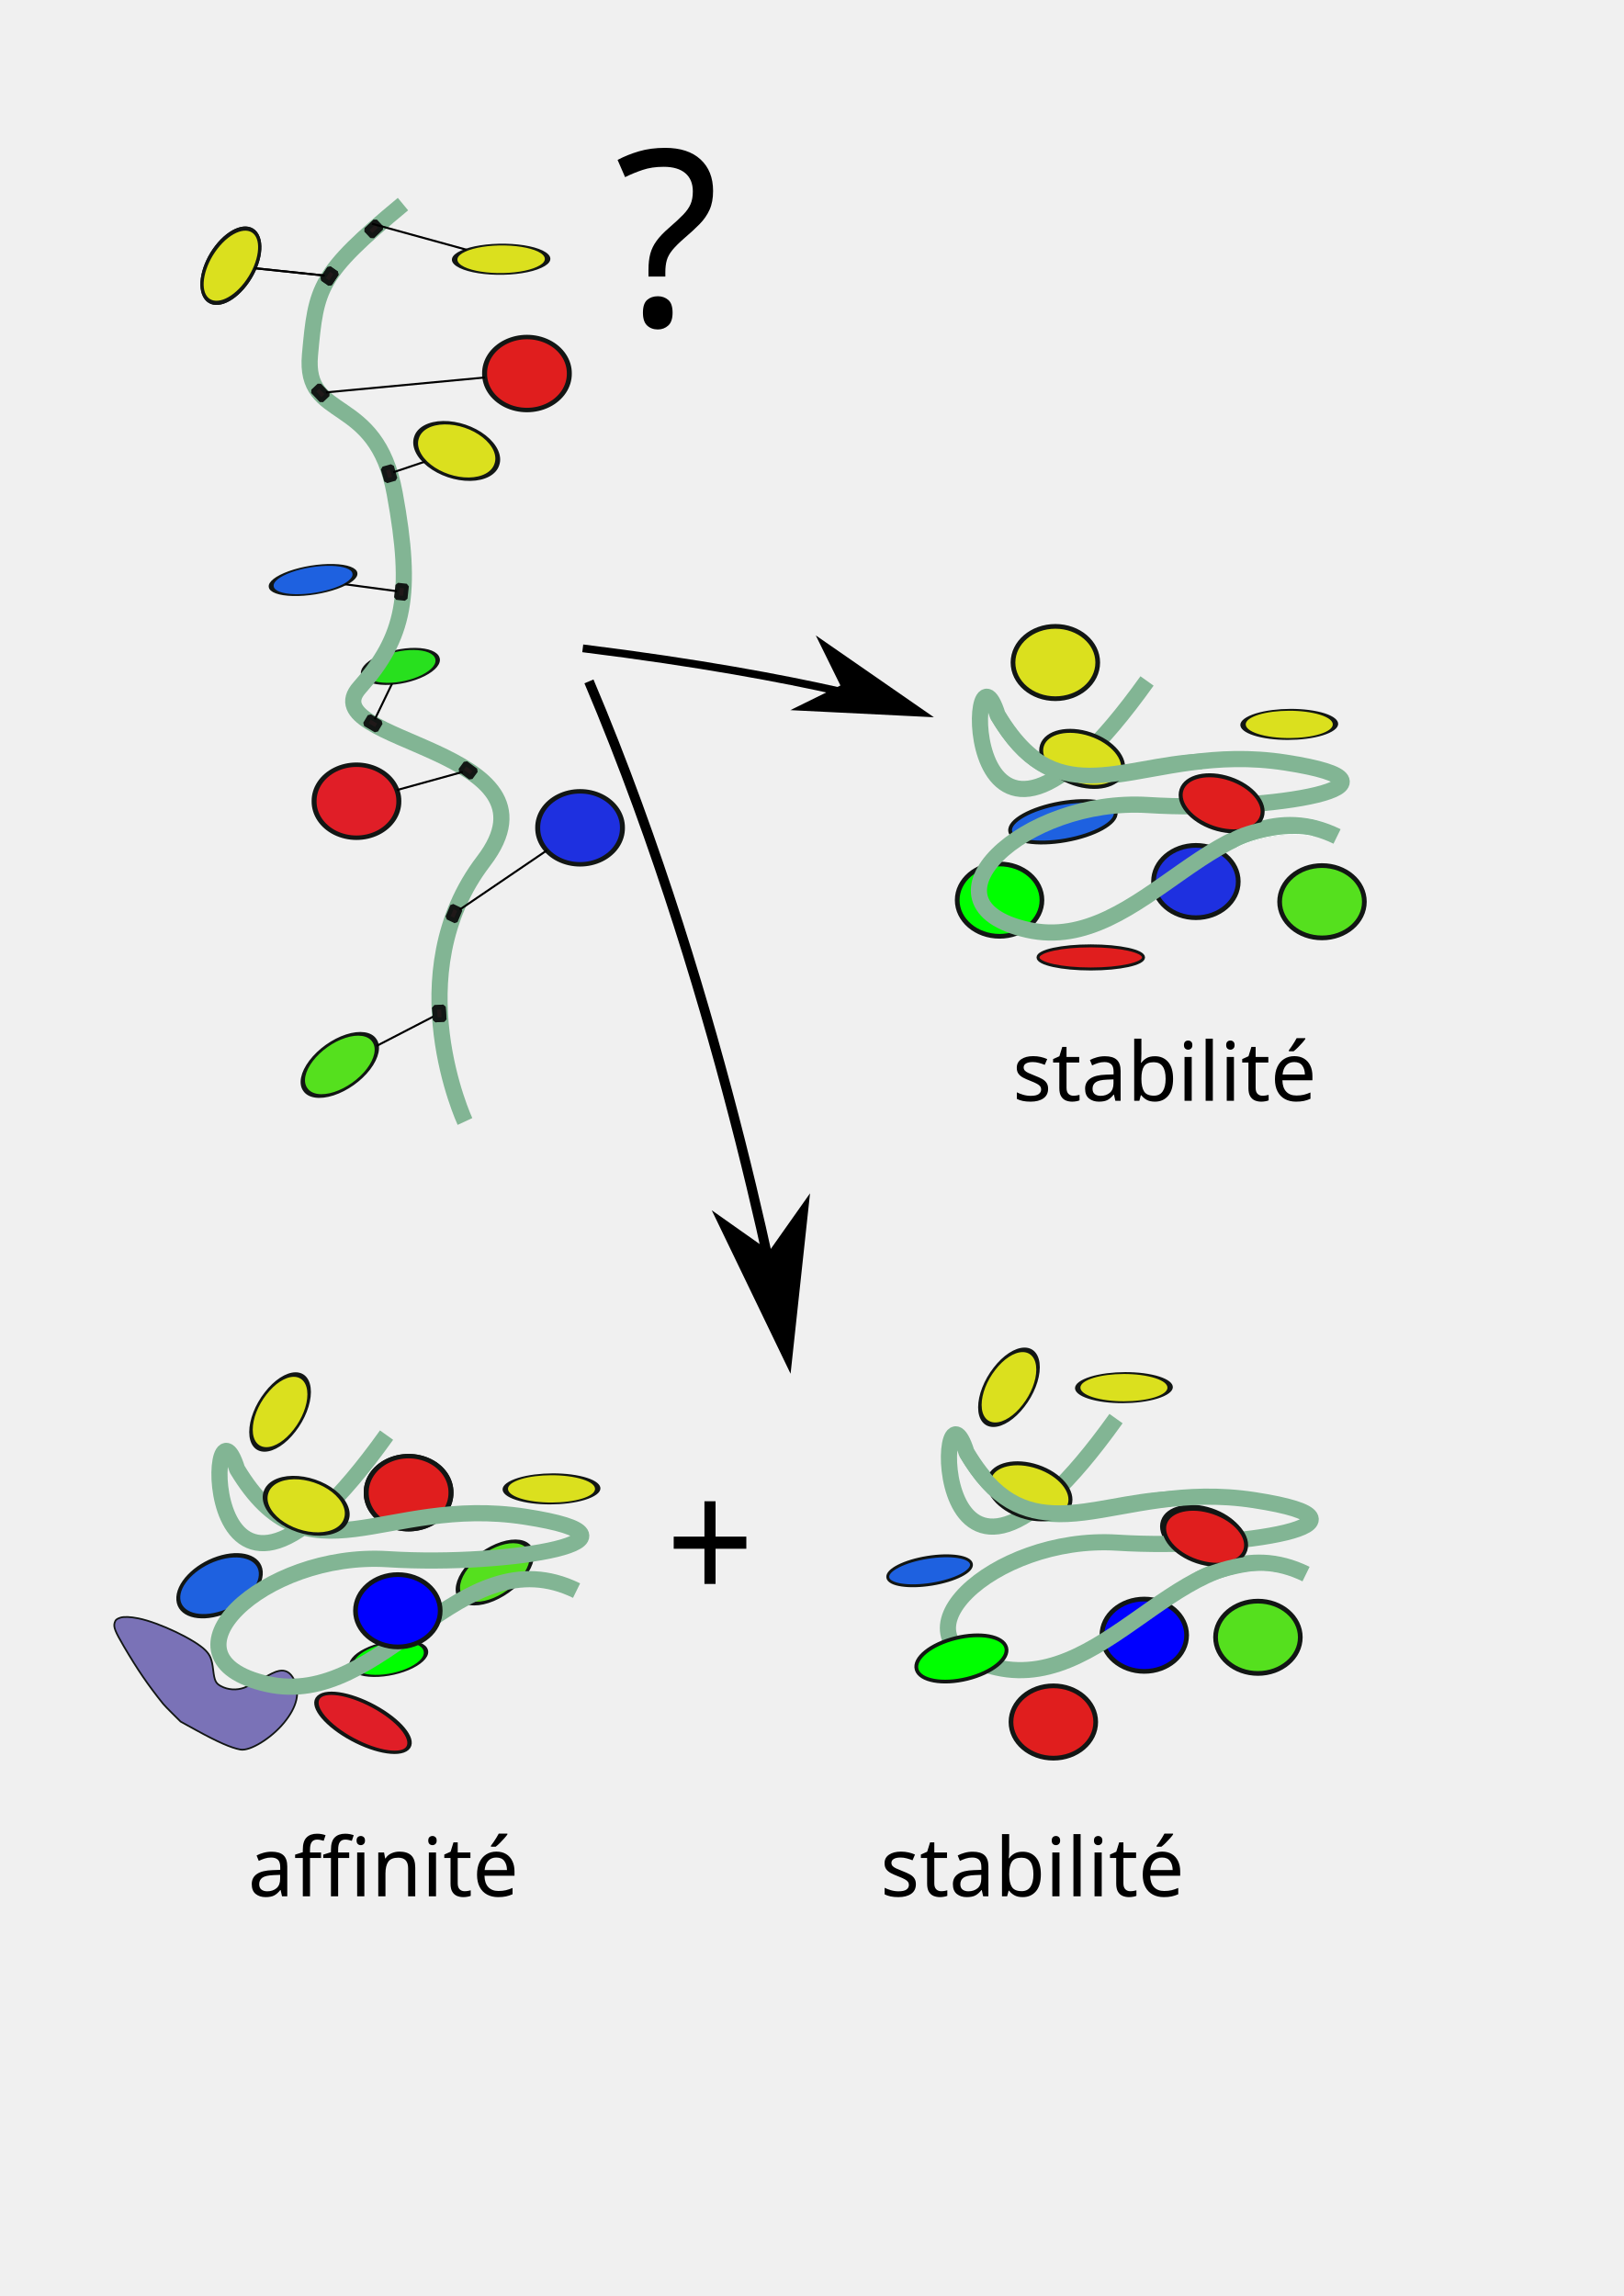
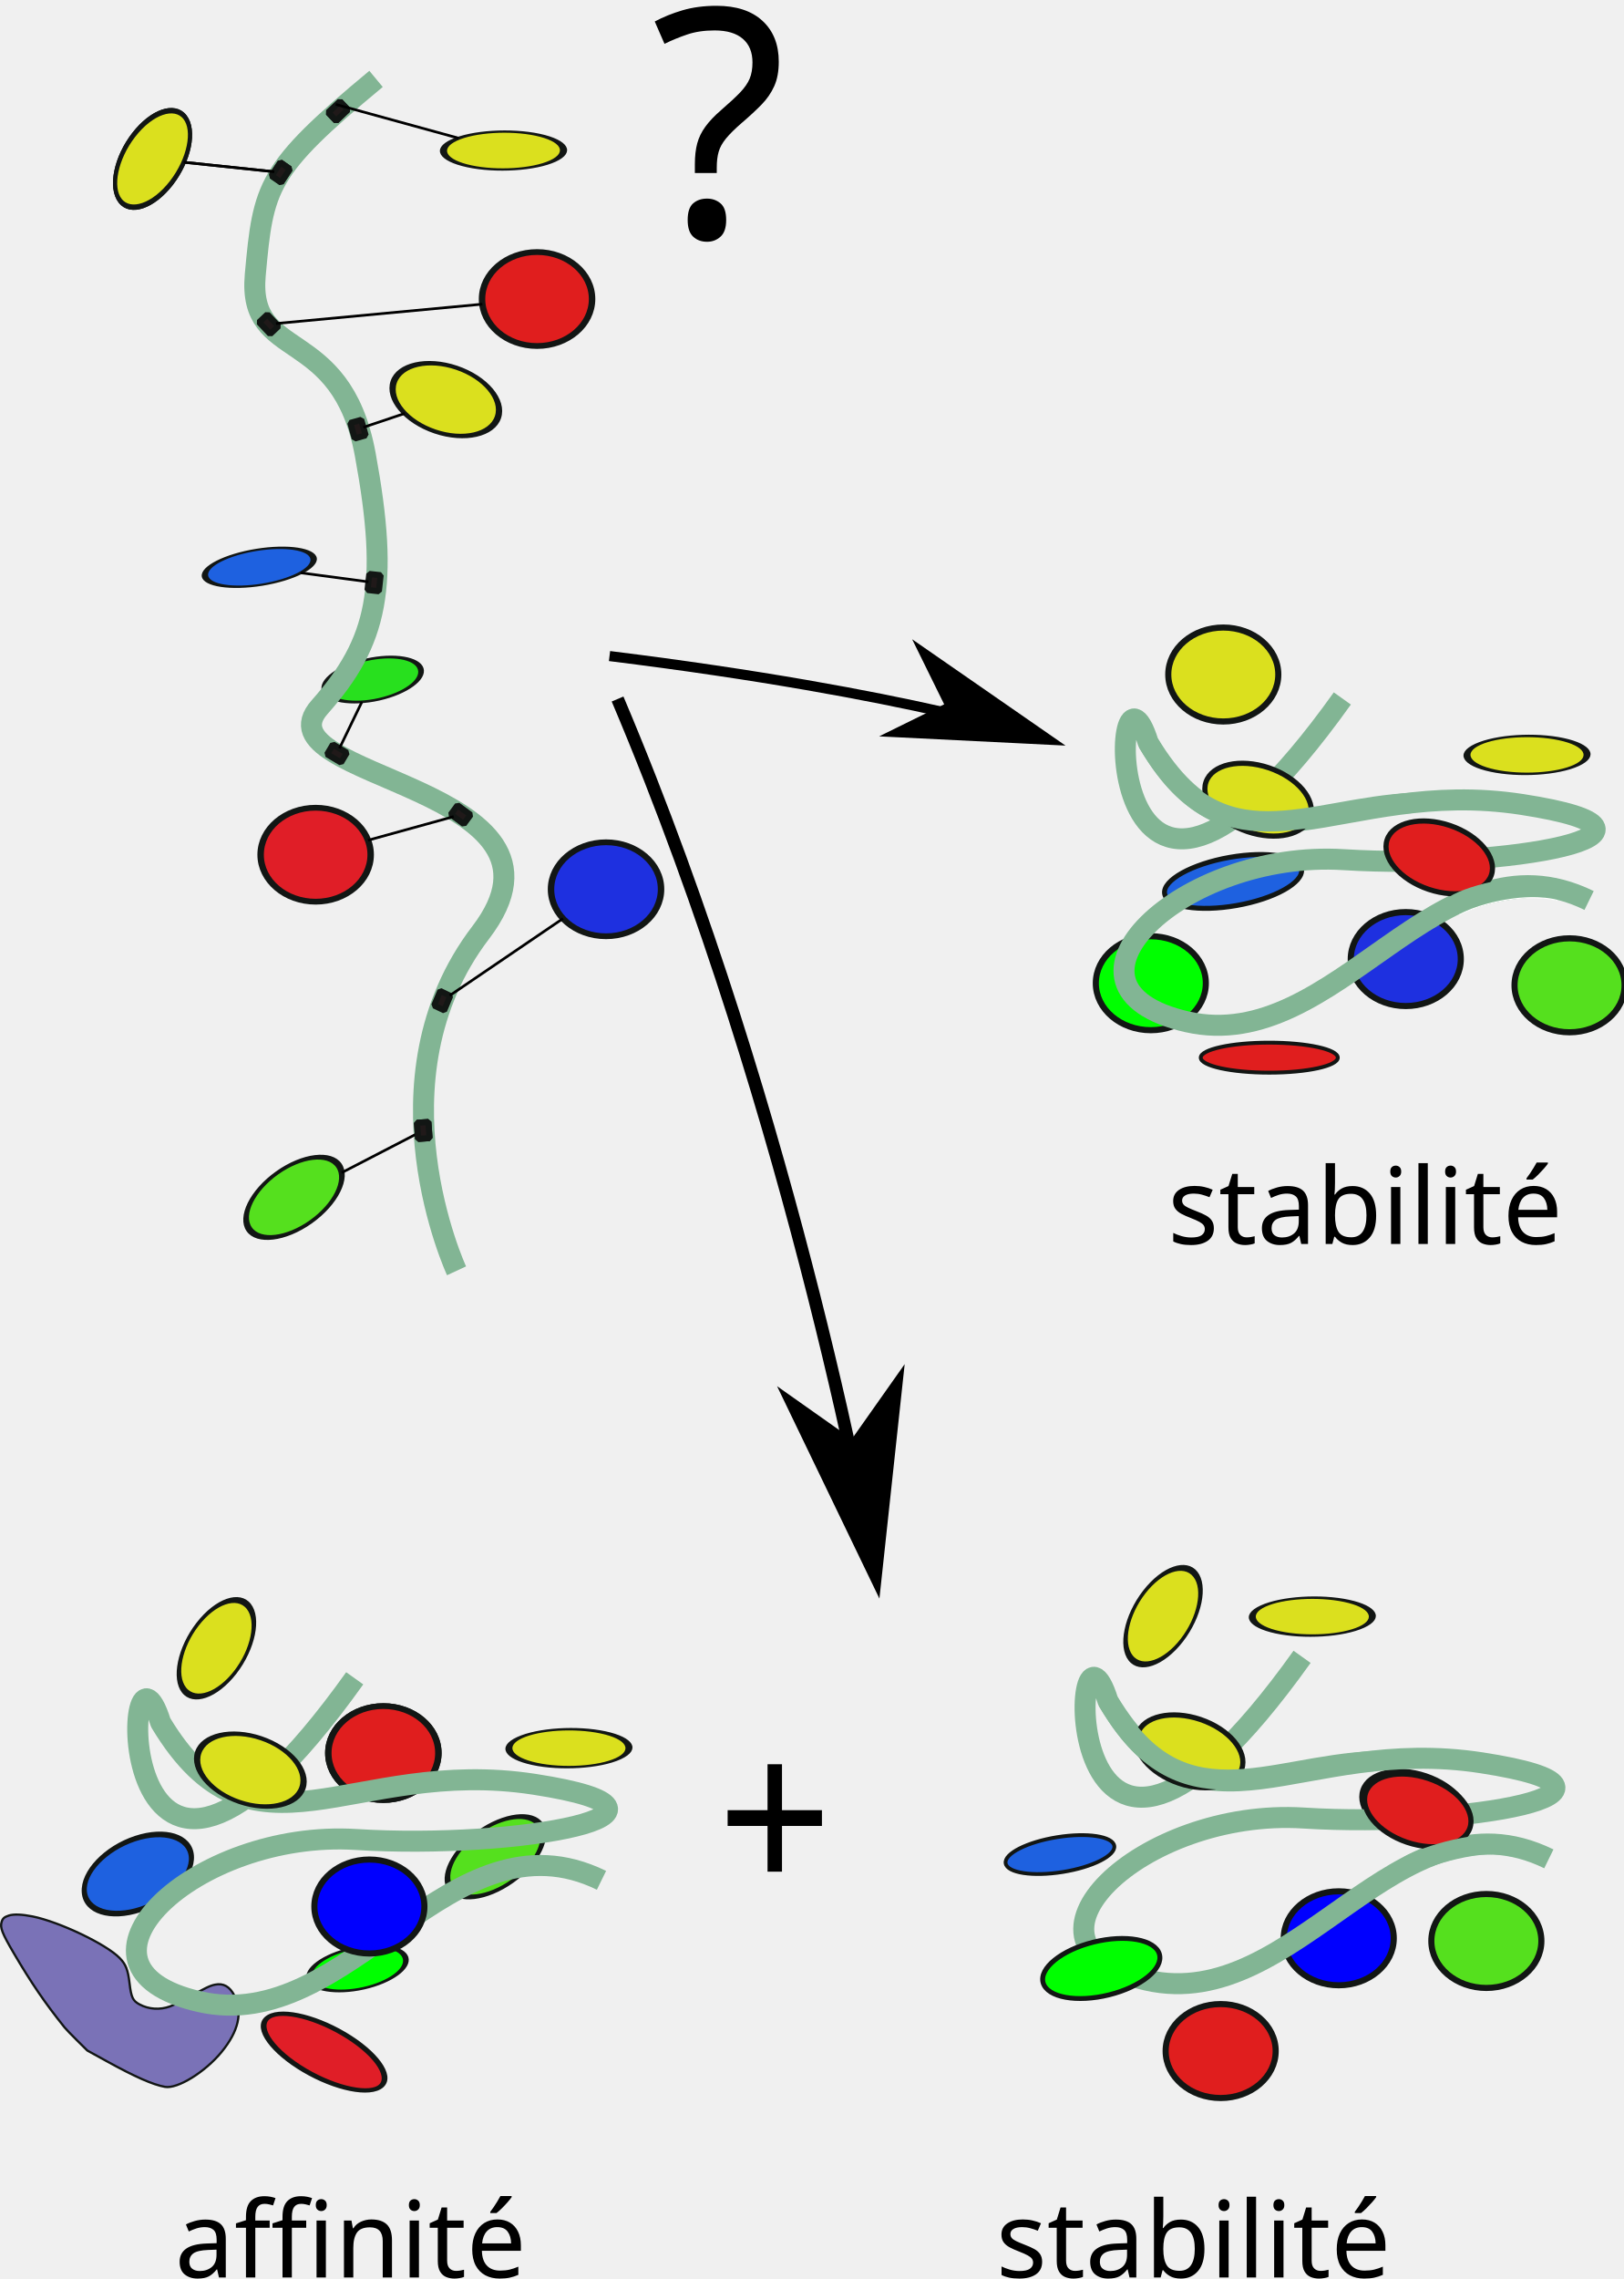
- <svg xmlns="http://www.w3.org/2000/svg" version="1.1" id="svg2" height="297mm" width="210mm" viewBox="400">
+ <svg xmlns="http://www.w3.org/2000/svg" version="1.1" id="svg2" height="226.898mm" width="161.694mm" viewBox="400">
  <defs id="defs4">
    <marker orient="auto" refY="0" refX="0" id="Arrow1Lend" style="overflow:visible">
-       <path id="path4084" d="M 0,0 5,-5 -12.5,0 5,5 0,0 z" style="fill-rule:evenodd;stroke:#000000;stroke-width:1pt" transform="matrix(-0.8,0,0,-0.8,-10,0)" />
+       <path id="path4084" d="M 0,0 5,-5 -12.5,0 5,5 Z" style="fill-rule:evenodd;stroke:#000000;stroke-width:1pt" transform="matrix(-0.8,0,0,-0.8,-10,0)" />
    </marker>
    <marker orient="auto" refY="0" refX="0" id="Arrow2Lend" style="overflow:visible">
      <path id="path4102" style="fill-rule:evenodd;stroke-width:0.625;stroke-linejoin:round" d="M 8.719,4.034 -2.207,0.016 8.719,-4.002 c -1.745,2.372 -1.735,5.617 -6e-7,8.035 z" transform="matrix(-1.1,0,0,-1.1,-1.1,0)" />
    </marker>
  </defs>
-   <g id="layer1">
-     <path style="fill:#55e01e;fill-opacity:1;stroke:#121614;stroke-width:1.305;stroke-linejoin:bevel;stroke-miterlimit:4;stroke-opacity:1;stroke-dasharray:none" id="path4010" d="m 264.66,126.557 a 11.112,10.607 0 1 1 -22.223,0 11.112,10.607 0 1 1 22.223,0 z" transform="matrix(1.518565,-1.080134,0.5996485,0.8672736,-219.0207,932.8923)" />
-     <path transform="matrix(0.6375281,0.8149564,-1.149591,1.483381,477.0493,283.8796)" d="m 264.66,126.557 a 11.112,10.607 0 1 1 -22.223,0 11.112,10.607 0 1 1 22.223,0 z" id="path3955" style="fill:#dbe01e;fill-opacity:1;stroke:#121614;stroke-width:1.305;stroke-linejoin:bevel;stroke-miterlimit:4;stroke-opacity:1;stroke-dasharray:none" />
-     <path transform="matrix(1.625905,-0.3652577,0.2248864,0.701275,-244.9894,329.6689)" d="m 264.66,126.557 a 11.112,10.607 0 1 1 -22.223,0 11.112,10.607 0 1 1 22.223,0 z" id="path3836" style="fill:#28e01e;fill-opacity:1;stroke:#121614;stroke-width:1.305;stroke-linejoin:bevel;stroke-miterlimit:4;stroke-opacity:1;stroke-dasharray:none" />
+   <g id="layer1" transform="translate(-55.44011,-70.10088)">
+     <ellipse style="fill:#55e01e;fill-opacity:1;stroke:#121614;stroke-width:1.305;stroke-linejoin:bevel;stroke-miterlimit:4;stroke-dasharray:none;stroke-opacity:1" id="path4010" transform="matrix(1.518565,-1.080134,0.5996485,0.8672736,-219.0207,932.8923)" cx="253.548" cy="126.557" rx="11.112" ry="10.607" />
+     <ellipse transform="matrix(0.6375281,0.8149564,-1.149591,1.483381,477.0493,283.8796)" id="path3955" style="fill:#dbe01e;fill-opacity:1;stroke:#121614;stroke-width:1.305;stroke-linejoin:bevel;stroke-miterlimit:4;stroke-dasharray:none;stroke-opacity:1" cx="253.548" cy="126.557" rx="11.112" ry="10.607" />
+     <ellipse transform="matrix(1.625905,-0.3652577,0.2248864,0.701275,-244.9894,329.6689)" id="path3836" style="fill:#28e01e;fill-opacity:1;stroke:#121614;stroke-width:1.305;stroke-linejoin:bevel;stroke-miterlimit:4;stroke-dasharray:none;stroke-opacity:1" cx="253.548" cy="126.557" rx="11.112" ry="10.607" />
    <path style="fill:none;stroke:#82b594;stroke-width:7.9;stroke-linecap:butt;stroke-linejoin:bevel;stroke-miterlimit:4;stroke-dasharray:none;stroke-opacity:1" d="m 196.98,99.788 c -41.416,34.345 -42.426,40.406 -45.457,73.741 -3.03,33.335 32.325,18.183 41.416,67.68 9.091,49.497 4.77,70.269 -17.173,94.954 -24.244,27.274 103.036,29.294 60.609,84.853 -42.426,55.558 -9.091,127.279 -9.091,127.279 v 0" id="path2985" />
-     <path style="fill:#dbe01e;fill-opacity:1;stroke:#121614;stroke-width:1.305;stroke-linejoin:bevel;stroke-miterlimit:4;stroke-opacity:1;stroke-dasharray:none" id="path3773" d="m 264.66,126.557 a 11.112,10.607 0 1 1 -22.223,0 11.112,10.607 0 1 1 22.223,0 z" transform="matrix(1.67072,0.3563231,-1.213885,0.5592276,-25.02017,-34.3716)" />
-     <rect style="fill:#201919;fill-opacity:1;stroke:#121614;stroke-width:2.256;stroke-linejoin:bevel;stroke-miterlimit:4;stroke-opacity:1;stroke-dasharray:none" id="rect3777" width="4.209" height="5.947" x="375.192" y="303.975" ry="0" transform="matrix(0.9013892,0.4330097,-0.3850985,0.9228755,0,0)" />
-     <rect transform="matrix(0.6887853,0.7249654,-0.7249654,0.6887853,0,0)" ry="0" y="-58.385" x="204.819" height="6.071" width="4.286" id="rect3779" style="fill:#201919;fill-opacity:1;stroke:#121614;stroke-width:2.3;stroke-linejoin:bevel;stroke-miterlimit:4;stroke-opacity:1;stroke-dasharray:none" />
-     <rect style="fill:#201919;fill-opacity:1;stroke:#121614;stroke-width:2.3;stroke-linejoin:bevel;stroke-miterlimit:4;stroke-opacity:1;stroke-dasharray:none" id="rect3781" width="4.286" height="6.071" x="204.819" y="-58.385" ry="0" transform="matrix(0.6887853,0.7249654,-0.7249654,0.6887853,0,0)" />
-     <rect transform="matrix(0.5103082,-0.8599916,0.8599916,0.5103082,0,0)" ry="0" y="334.18" x="-213.257" height="6.071" width="4.286" id="rect3783" style="fill:#201919;fill-opacity:1;stroke:#121614;stroke-width:2.3;stroke-linejoin:bevel;stroke-miterlimit:4;stroke-opacity:1;stroke-dasharray:none" />
-     <rect transform="matrix(0.9939332,0.1099853,-0.1099853,0.9939332,0,0)" ry="0" y="262.951" x="224.738" height="6.071" width="4.286" id="rect3787" style="fill:#201919;fill-opacity:1;stroke:#121614;stroke-width:2.3;stroke-linejoin:bevel;stroke-miterlimit:4;stroke-opacity:1;stroke-dasharray:none" />
-     <rect transform="matrix(0.727295,-0.686325,0.686325,0.727295,0,0)" ry="0" y="244.157" x="-20.082" height="6.071" width="4.286" id="rect3791" style="fill:#201919;fill-opacity:1;stroke:#121614;stroke-width:2.3;stroke-linejoin:bevel;stroke-miterlimit:4;stroke-opacity:1;stroke-dasharray:none" />
-     <rect transform="matrix(-0.591452,0.8063402,-0.8063402,-0.591452,0,0)" ry="0" y="-410.327" x="166.216" height="6.071" width="4.286" id="rect3793" style="fill:#201919;fill-opacity:1;stroke:#121614;stroke-width:2.3;stroke-linejoin:bevel;stroke-miterlimit:4;stroke-opacity:1;stroke-dasharray:none" />
-     <rect transform="matrix(0.9973833,-0.0722943,0.0722943,0.9973833,0,0)" ry="0" y="506.674" x="176.23" height="6.071" width="4.286" id="rect3793-3" style="fill:#201919;fill-opacity:1;stroke:#121614;stroke-width:2.3;stroke-linejoin:bevel;stroke-miterlimit:4;stroke-opacity:1;stroke-dasharray:none" />
+     <ellipse style="fill:#dbe01e;fill-opacity:1;stroke:#121614;stroke-width:1.305;stroke-linejoin:bevel;stroke-miterlimit:4;stroke-dasharray:none;stroke-opacity:1" id="path3773" transform="matrix(1.67072,0.3563231,-1.213885,0.5592276,-25.02017,-34.3716)" cx="253.548" cy="126.557" rx="11.112" ry="10.607" />
+     <rect style="fill:#201919;fill-opacity:1;stroke:#121614;stroke-width:2.256;stroke-linejoin:bevel;stroke-miterlimit:4;stroke-dasharray:none;stroke-opacity:1" id="rect3777" width="4.209" height="5.947" x="375.192" y="303.975" ry="0" transform="matrix(0.9013892,0.4330097,-0.3850985,0.9228755,0,0)" />
+     <rect transform="rotate(46.46597)" ry="0" y="-58.385" x="204.819" height="6.071" width="4.286" id="rect3779" style="fill:#201919;fill-opacity:1;stroke:#121614;stroke-width:2.3;stroke-linejoin:bevel;stroke-miterlimit:4;stroke-dasharray:none;stroke-opacity:1" />
+     <rect style="fill:#201919;fill-opacity:1;stroke:#121614;stroke-width:2.3;stroke-linejoin:bevel;stroke-miterlimit:4;stroke-dasharray:none;stroke-opacity:1" id="rect3781" width="4.286" height="6.071" x="204.819" y="-58.385" ry="0" transform="rotate(46.46597)" />
+     <rect transform="rotate(-59.31564)" ry="0" y="334.18" x="-213.257" height="6.071" width="4.286" id="rect3783" style="fill:#201919;fill-opacity:1;stroke:#121614;stroke-width:2.3;stroke-linejoin:bevel;stroke-miterlimit:4;stroke-dasharray:none;stroke-opacity:1" />
+     <rect transform="rotate(6.31447)" ry="0" y="262.951" x="224.738" height="6.071" width="4.286" id="rect3787" style="fill:#201919;fill-opacity:1;stroke:#121614;stroke-width:2.3;stroke-linejoin:bevel;stroke-miterlimit:4;stroke-dasharray:none;stroke-opacity:1" />
+     <rect transform="rotate(-43.3399)" ry="0" y="244.157" x="-20.082" height="6.071" width="4.286" id="rect3791" style="fill:#201919;fill-opacity:1;stroke:#121614;stroke-width:2.3;stroke-linejoin:bevel;stroke-miterlimit:4;stroke-dasharray:none;stroke-opacity:1" />
+     <rect transform="rotate(126.2601)" ry="0" y="-410.327" x="166.216" height="6.071" width="4.286" id="rect3793" style="fill:#201919;fill-opacity:1;stroke:#121614;stroke-width:2.3;stroke-linejoin:bevel;stroke-miterlimit:4;stroke-dasharray:none;stroke-opacity:1" />
+     <rect transform="rotate(-4.145775)" ry="0" y="506.674" x="176.23" height="6.071" width="4.286" id="rect3793-3" style="fill:#201919;fill-opacity:1;stroke:#121614;stroke-width:2.3;stroke-linejoin:bevel;stroke-miterlimit:4;stroke-dasharray:none;stroke-opacity:1" />
    <a id="a3846">
      <path id="path3826" d="m 181.827,109.385 46.251,12.72" style="fill:none;stroke:#000000;stroke-width:1px;stroke-linecap:butt;stroke-linejoin:miter;stroke-opacity:1" />
    </a>
-     <path transform="matrix(1.863636,0,0,1.666667,-214.9329,-28.30812)" d="m 264.66,126.557 a 11.112,10.607 0 1 1 -22.223,0 11.112,10.607 0 1 1 22.223,0 z" id="path3828" style="fill:#e01e1e;fill-opacity:1;stroke:#121614;stroke-width:1.305;stroke-linejoin:bevel;stroke-miterlimit:4;stroke-opacity:1;stroke-dasharray:none" />
-     <path style="fill:#1e61e0;fill-opacity:1;stroke:#121614;stroke-width:1.305;stroke-linejoin:bevel;stroke-miterlimit:4;stroke-opacity:1;stroke-dasharray:none" id="path3834" d="m 264.66,126.557 a 11.112,10.607 0 1 1 -22.223,0 11.112,10.607 0 1 1 22.223,0 z" transform="matrix(1.840074,-0.2954112,0.09917228,0.6177301,-326.0605,280.2889)" />
-     <path transform="matrix(1.863636,0,0,1.666667,-298.2705,180.7935)" d="m 264.66,126.557 a 11.112,10.607 0 1 1 -22.223,0 11.112,10.607 0 1 1 22.223,0 z" id="path3838" style="fill:#e01e27;fill-opacity:1;stroke:#121614;stroke-width:1.305;stroke-linejoin:bevel;stroke-miterlimit:4;stroke-opacity:1;stroke-dasharray:none" />
-     <path style="fill:#1e30e0;fill-opacity:1;stroke:#121614;stroke-width:1.305;stroke-linejoin:bevel;stroke-miterlimit:4;stroke-opacity:1;stroke-dasharray:none" id="path3840" d="m 264.66,126.557 a 11.112,10.607 0 1 1 -22.223,0 11.112,10.607 0 1 1 22.223,0 z" transform="matrix(1.863636,0,0,1.666667,-188.971,193.7942)" />
-     <path style="fill:#55e01e;fill-opacity:1;stroke:#121614;stroke-width:1.305;stroke-linejoin:bevel;stroke-miterlimit:4;stroke-opacity:1;stroke-dasharray:none" id="path3844" d="m 264.66,126.557 a 11.112,10.607 0 1 1 -22.223,0 11.112,10.607 0 1 1 22.223,0 z" transform="matrix(1.518565,-1.080134,0.5996485,0.8672736,-294.8089,684.7537)" />
+     <ellipse transform="matrix(1.863636,0,0,1.666667,-214.9329,-28.30812)" id="path3828" style="fill:#e01e1e;fill-opacity:1;stroke:#121614;stroke-width:1.305;stroke-linejoin:bevel;stroke-miterlimit:4;stroke-dasharray:none;stroke-opacity:1" cx="253.548" cy="126.557" rx="11.112" ry="10.607" />
+     <ellipse style="fill:#1e61e0;fill-opacity:1;stroke:#121614;stroke-width:1.305;stroke-linejoin:bevel;stroke-miterlimit:4;stroke-dasharray:none;stroke-opacity:1" id="path3834" transform="matrix(1.840074,-0.2954112,0.09917228,0.6177301,-326.0605,280.2889)" cx="253.548" cy="126.557" rx="11.112" ry="10.607" />
+     <ellipse transform="matrix(1.863636,0,0,1.666667,-298.2705,180.7935)" id="path3838" style="fill:#e01e27;fill-opacity:1;stroke:#121614;stroke-width:1.305;stroke-linejoin:bevel;stroke-miterlimit:4;stroke-dasharray:none;stroke-opacity:1" cx="253.548" cy="126.557" rx="11.112" ry="10.607" />
+     <ellipse style="fill:#1e30e0;fill-opacity:1;stroke:#121614;stroke-width:1.305;stroke-linejoin:bevel;stroke-miterlimit:4;stroke-dasharray:none;stroke-opacity:1" id="path3840" transform="matrix(1.863636,0,0,1.666667,-188.971,193.7942)" cx="253.548" cy="126.557" rx="11.112" ry="10.607" />
+     <ellipse style="fill:#55e01e;fill-opacity:1;stroke:#121614;stroke-width:1.305;stroke-linejoin:bevel;stroke-miterlimit:4;stroke-dasharray:none;stroke-opacity:1" id="path3844" transform="matrix(1.518565,-1.080134,0.5996485,0.8672736,-294.8089,684.7537)" cx="253.548" cy="126.557" rx="11.112" ry="10.607" />
    <g id="g12986">
-       <rect style="fill:#201919;fill-opacity:1;stroke:#121614;stroke-width:2.3;stroke-linejoin:bevel;stroke-miterlimit:4;stroke-opacity:1;stroke-dasharray:none" id="rect3785" width="4.319" height="6.026" x="206.688" y="15.653" ry="0" transform="matrix(0.8204942,0.5716548,-0.5490975,0.8357583,0,0)" />
+       <rect style="fill:#201919;fill-opacity:1;stroke:#121614;stroke-width:2.3;stroke-linejoin:bevel;stroke-miterlimit:4;stroke-dasharray:none;stroke-opacity:1" id="rect3785" width="4.319" height="6.026" x="206.688" y="15.653" ry="0" transform="matrix(0.8204942,0.5716548,-0.5490975,0.8357583,0,0)" />
      <ellipse ry="19.905" rx="11.497" cy="-9.127" cx="174.098" transform="matrix(0.6161501,0.7876288,-0.6125618,0.7904227,0,0)" id="path3830" style="fill:#dbe01e;fill-opacity:1;stroke:#121614;stroke-width:1.819;stroke-linejoin:bevel;stroke-miterlimit:4;stroke-dasharray:none;stroke-opacity:1" />
      <path id="path3929" d="m 124.577,131.144 34.115,3.591" style="fill:none;stroke:#000000;stroke-width:1px;stroke-linecap:butt;stroke-linejoin:miter;stroke-opacity:1" />
    </g>
    <path style="fill:none;stroke:#000000;stroke-width:1px;stroke-linecap:butt;stroke-linejoin:miter;stroke-opacity:1" d="m 237.005,184.552 -77.691,7.288" id="path3931" />
    <g id="g13009">
-       <rect transform="matrix(0.9622319,-0.272231,0.272231,0.9622319,0,0)" ry="0" y="271.578" x="117.813" height="6.071" width="4.286" id="rect3789" style="fill:#201919;fill-opacity:1;stroke:#121614;stroke-width:2.3;stroke-linejoin:bevel;stroke-miterlimit:4;stroke-opacity:1;stroke-dasharray:none" />
+       <rect transform="rotate(-15.79707)" ry="0" y="271.578" x="117.813" height="6.071" width="4.286" id="rect3789" style="fill:#201919;fill-opacity:1;stroke:#121614;stroke-width:2.3;stroke-linejoin:bevel;stroke-miterlimit:4;stroke-dasharray:none;stroke-opacity:1" />
      <g id="g12997">
-         <path transform="matrix(1.765718,0.5961391,-0.3817565,1.130733,-176.1369,-73.7825)" d="m 264.66,126.557 a 11.112,10.607 0 1 1 -22.223,0 11.112,10.607 0 1 1 22.223,0 z" id="path3832" style="fill:#dbe01e;fill-opacity:1;stroke:#121614;stroke-width:1.305;stroke-linejoin:bevel;stroke-miterlimit:4;stroke-opacity:1;stroke-dasharray:none" />
+         <ellipse transform="matrix(1.765718,0.5961391,-0.3817565,1.130733,-176.1369,-73.7825)" id="path3832" style="fill:#dbe01e;fill-opacity:1;stroke:#121614;stroke-width:1.305;stroke-linejoin:bevel;stroke-miterlimit:4;stroke-dasharray:none;stroke-opacity:1" cx="253.548" cy="126.557" rx="11.112" ry="10.607" />
      </g>
      <path id="path3933" d="m 192.217,230.903 15.576,-5.237" style="fill:none;stroke:#000000;stroke-width:1px;stroke-linecap:butt;stroke-linejoin:miter;stroke-opacity:1" />
    </g>
    <path style="fill:none;stroke:#000000;stroke-width:1px;stroke-linecap:butt;stroke-linejoin:miter;stroke-opacity:1" d="m 168.677,285.651 25.449,3.392" id="path3935" />
    <path style="fill:none;stroke:#000000;stroke-width:1px;stroke-linecap:butt;stroke-linejoin:miter;stroke-opacity:1" d="m 191.665,334.196 -8.46,17.508" id="path3937" />
    <path style="fill:none;stroke:#000000;stroke-width:1px;stroke-linecap:butt;stroke-linejoin:miter;stroke-opacity:1" d="m 193.954,386.282 32.253,-8.907" id="path3939" />
    <path style="fill:none;stroke:#000000;stroke-width:1px;stroke-linecap:butt;stroke-linejoin:miter;stroke-opacity:1" d="m 184.045,511.369 28.639,-14.817" id="path3943" />
    <path style="fill:none;stroke:#000000;stroke-width:1px;stroke-linecap:butt;stroke-linejoin:miter;stroke-opacity:1" d="m 224.725,444.718 42.627,-28.982" id="path3949" />
-     <rect style="fill:#201919;fill-opacity:1;stroke:#121614;stroke-width:2.3;stroke-linejoin:bevel;stroke-miterlimit:4;stroke-opacity:1;stroke-dasharray:none" id="rect3969" width="4.286" height="6.071" x="176.23" y="506.674" ry="0" transform="matrix(0.9973833,-0.0722943,0.0722943,0.9973833,0,0)" />
-     <path transform="matrix(1.625905,-0.3652577,0.2248864,0.701275,-250.7037,814.6689)" d="m 264.66,126.557 a 11.112,10.607 0 1 1 -22.223,0 11.112,10.607 0 1 1 22.223,0 z" id="path4014" style="fill:#00ff00;fill-opacity:1;stroke:#121614;stroke-width:1.305;stroke-linejoin:bevel;stroke-miterlimit:4;stroke-opacity:1;stroke-dasharray:none" />
-     <path transform="matrix(1.863636,0,0,1.666667,-272.7901,518.8347)" d="m 264.66,126.557 a 11.112,10.607 0 1 1 -22.223,0 11.112,10.607 0 1 1 22.223,0 z" id="path4020" style="fill:#e01e1e;fill-opacity:1;stroke:#121614;stroke-width:1.305;stroke-linejoin:bevel;stroke-miterlimit:4;stroke-opacity:1;stroke-dasharray:none" />
-     <path style="fill:#dbe01e;fill-opacity:1;stroke:#121614;stroke-width:1.305;stroke-linejoin:bevel;stroke-miterlimit:4;stroke-opacity:1;stroke-dasharray:none" id="path4026" d="m 264.66,126.557 a 11.112,10.607 0 1 1 -22.223,0 11.112,10.607 0 1 1 22.223,0 z" transform="matrix(0.6375281,0.8149564,-1.149591,1.483381,120.7469,295.9651)" />
+     <rect style="fill:#201919;fill-opacity:1;stroke:#121614;stroke-width:2.3;stroke-linejoin:bevel;stroke-miterlimit:4;stroke-dasharray:none;stroke-opacity:1" id="rect3969" width="4.286" height="6.071" x="176.23" y="506.674" ry="0" transform="rotate(-4.145775)" />
+     <ellipse transform="matrix(1.625905,-0.3652577,0.2248864,0.701275,-250.7037,814.6689)" id="path4014" style="fill:#00ff00;fill-opacity:1;stroke:#121614;stroke-width:1.305;stroke-linejoin:bevel;stroke-miterlimit:4;stroke-dasharray:none;stroke-opacity:1" cx="253.548" cy="126.557" rx="11.112" ry="10.607" />
+     <ellipse transform="matrix(1.863636,0,0,1.666667,-272.7901,518.8347)" id="path4020" style="fill:#e01e1e;fill-opacity:1;stroke:#121614;stroke-width:1.305;stroke-linejoin:bevel;stroke-miterlimit:4;stroke-dasharray:none;stroke-opacity:1" cx="253.548" cy="126.557" rx="11.112" ry="10.607" />
+     <ellipse style="fill:#dbe01e;fill-opacity:1;stroke:#121614;stroke-width:1.305;stroke-linejoin:bevel;stroke-miterlimit:4;stroke-dasharray:none;stroke-opacity:1" id="path4026" transform="matrix(0.6375281,0.8149564,-1.149591,1.483381,120.7469,295.9651)" cx="253.548" cy="126.557" rx="11.112" ry="10.607" />
    <path style="fill:#7a72b7;fill-opacity:1;stroke:#121614;stroke-width:0.839;stroke-linejoin:bevel;stroke-miterlimit:4;stroke-dasharray:none;stroke-opacity:1" d="m 79.739,832.997 c -7.332,-9.135 -12.554,-16.768 -19.096,-27.911 -4.429,-7.545 -5.25,-9.658 -4.585,-11.801 0.407,-1.312 0.982,-1.814 2.729,-2.387 1.764,-0.578 4.918,-0.459 8.878,0.334 10.076,2.02 27.64,10.39 32.774,15.619 2.364,2.408 3.16,4.432 3.769,9.589 0.624,5.279 1.222,6.537 3.754,7.9 3.448,1.856 7.667,2.136 11.456,0.763 1.149,-0.417 3.754,-1.677 5.79,-2.801 7.793,-4.302 9.206,-4.986 11.143,-5.389 3.166,-0.659 5.558,0.685 7.31,4.108 3.217,6.286 1.592,13.401 -4.856,21.259 -6.2,7.556 -16.576,13.94 -21.274,13.089 -4.585,-0.831 -11.14,-3.713 -21.838,-9.602 l -7.389,-4.067 -3.83,-3.788 c -2.107,-2.083 -4.237,-4.294 -4.734,-4.913 v 0 z" id="path4004" />
    <ellipse style="fill:#e01e27;fill-opacity:1;stroke:#121614;stroke-width:1.907;stroke-linejoin:bevel;stroke-miterlimit:4;stroke-dasharray:none;stroke-opacity:1" id="path4008" transform="matrix(0.8612842,0.5081235,-0.7329061,0.6803298,0,0)" cx="770.093" cy="662.885" rx="24.993" ry="10.066" />
    <ellipse style="fill:#1e61e0;fill-opacity:1;stroke:#121614;stroke-width:2.024;stroke-linejoin:bevel;stroke-miterlimit:4;stroke-dasharray:none;stroke-opacity:1" id="path4016" transform="matrix(0.9493062,-0.314353,0.07759975,0.9969846,0,0)" cx="48.246" cy="792.833" rx="21.225" ry="13.358" />
-     <path style="fill:#e01e1e;fill-opacity:1;stroke:#121614;stroke-width:1.305;stroke-linejoin:bevel;stroke-miterlimit:4;stroke-opacity:1;stroke-dasharray:none" id="path4022" d="m 264.66,126.557 a 11.112,10.607 0 1 1 -22.223,0 11.112,10.607 0 1 1 22.223,0 z" transform="matrix(1.863636,0,0,1.666667,-272.7901,518.8347)" />
+     <ellipse style="fill:#e01e1e;fill-opacity:1;stroke:#121614;stroke-width:1.305;stroke-linejoin:bevel;stroke-miterlimit:4;stroke-dasharray:none;stroke-opacity:1" id="path4022" transform="matrix(1.863636,0,0,1.666667,-272.7901,518.8347)" cx="253.548" cy="126.557" rx="11.112" ry="10.607" />
    <ellipse ry="6.636" rx="20.708" cy="830.281" cx="326.935" transform="rotate(-9.120613)" id="path3961" style="fill:#1e61e0;fill-opacity:1;stroke:#121614;stroke-width:1.409;stroke-linejoin:bevel;stroke-miterlimit:4;stroke-dasharray:none;stroke-opacity:1" />
    <ellipse ry="14.176" rx="18.982" cy="916.873" cx="1413.239" transform="matrix(0.9780045,0.208584,-0.9082515,0.4184246,0,0)" id="path4038" style="fill:#dbe01e;fill-opacity:1;stroke:#121614;stroke-width:1.972;stroke-linejoin:bevel;stroke-miterlimit:4;stroke-dasharray:none;stroke-opacity:1" />
    <ellipse ry="17.678" rx="20.708" cy="800.474" cx="614.904" id="path4042" style="fill:#55e01e;fill-opacity:1;stroke:#121614;stroke-width:2.3;stroke-linejoin:bevel;stroke-miterlimit:4;stroke-dasharray:none;stroke-opacity:1" />
    <ellipse ry="17.678" rx="20.708" cy="799.464" cx="559.346" style="fill:#0000ff;fill-opacity:1;stroke:#121614;stroke-width:2.3;stroke-linejoin:bevel;stroke-miterlimit:4;stroke-dasharray:none;stroke-opacity:1" id="path4044" />
    <ellipse ry="12.658" rx="20.708" cy="522.789" cx="797.194" style="fill:#e01e1e;fill-opacity:1;stroke:#121614;stroke-width:1.946;stroke-linejoin:bevel;stroke-miterlimit:4;stroke-dasharray:none;stroke-opacity:1" id="path4048" transform="rotate(18.65564)" />
    <ellipse ry="17.678" rx="20.708" cy="841.891" cx="514.899" id="path4050" style="fill:#e01e1e;fill-opacity:1;stroke:#121614;stroke-width:2.3;stroke-linejoin:bevel;stroke-miterlimit:4;stroke-dasharray:none;stroke-opacity:1" />
    <text xml:space="preserve" style="font-style:normal;font-weight:normal;line-height:0%;font-family:sans-serif;letter-spacing:0px;word-spacing:0px;fill:#000000;fill-opacity:1;stroke:none" x="303.568" y="157.769" id="text4071" transform="scale(0.9898485,1.010256)">
      <tspan id="tspan4073" x="303.568" y="157.769" style="font-size:119.081px;line-height:1.25;font-family:sans-serif">?</tspan>
    </text>
    <text xml:space="preserve" style="font-style:normal;font-weight:normal;line-height:0%;font-family:sans-serif;letter-spacing:0px;word-spacing:0px;fill:#000000;fill-opacity:1;stroke:none" x="342.363" y="745.174" id="text4530" transform="scale(0.9508868,1.05165)">
      <tspan id="tspan4532" x="342.363" y="745.174" style="font-size:79.402px;line-height:1.25;font-family:sans-serif">+</tspan>
    </text>
    <text xml:space="preserve" style="font-style:normal;font-weight:normal;line-height:0%;font-family:sans-serif;letter-spacing:0px;word-spacing:0px;fill:#000000;fill-opacity:1;stroke:none" x="121.218" y="927.103" id="text4534">
      <tspan id="tspan4536" x="121.218" y="927.103" style="font-size:40px;line-height:1.25;font-family:sans-serif">affinité                 stabilité</tspan>
    </text>
    <text xml:space="preserve" style="font-style:normal;font-weight:normal;line-height:0%;font-family:sans-serif;letter-spacing:0px;word-spacing:0px;fill:#000000;fill-opacity:1;stroke:none" x="494.975" y="538.195" id="text4560">
      <tspan id="tspan4562" x="494.975" y="538.195" style="font-size:40px;line-height:1.25;font-family:sans-serif">stabilité</tspan>
    </text>
-     <path style="fill:none;stroke:#000000;stroke-width:3.8;stroke-linecap:butt;stroke-linejoin:miter;stroke-miterlimit:4;stroke-opacity:1;stroke-dasharray:none;marker-end:url(#Arrow1Lend)" d="m 284.863,316.971 c 114.147,14.142 164.655,31.315 164.655,31.315" id="path4564" />
-     <path style="fill:none;stroke:#000000;stroke-width:4.8;stroke-linecap:butt;stroke-linejoin:miter;stroke-miterlimit:4;stroke-opacity:1;stroke-dasharray:none;marker-end:url(#Arrow1Lend)" d="m 287.893,333.134 c 67.68,159.604 96.975,329.31 96.975,329.31" id="path4752" />
+     <path style="fill:none;stroke:#000000;stroke-width:3.8;stroke-linecap:butt;stroke-linejoin:miter;stroke-miterlimit:4;stroke-dasharray:none;stroke-opacity:1;marker-end:url(#Arrow1Lend)" d="m 284.863,316.971 c 114.147,14.142 164.655,31.315 164.655,31.315" id="path4564" />
+     <path style="fill:none;stroke:#000000;stroke-width:4.8;stroke-linecap:butt;stroke-linejoin:miter;stroke-miterlimit:4;stroke-dasharray:none;stroke-opacity:1;marker-end:url(#Arrow1Lend)" d="m 287.893,333.134 c 67.68,159.604 96.975,329.31 96.975,329.31" id="path4752" />
    <g id="g13027">
-       <rect transform="matrix(0.8204942,0.5716548,-0.5490975,0.8357583,0,0)" ry="0" y="15.653" x="206.688" height="6.026" width="4.319" id="rect13021" style="fill:#201919;fill-opacity:1;stroke:#121614;stroke-width:2.3;stroke-linejoin:bevel;stroke-miterlimit:4;stroke-opacity:1;stroke-dasharray:none" />
+       <rect transform="matrix(0.8204942,0.5716548,-0.5490975,0.8357583,0,0)" ry="0" y="15.653" x="206.688" height="6.026" width="4.319" id="rect13021" style="fill:#201919;fill-opacity:1;stroke:#121614;stroke-width:2.3;stroke-linejoin:bevel;stroke-miterlimit:4;stroke-dasharray:none;stroke-opacity:1" />
      <ellipse style="fill:#dbe01e;fill-opacity:1;stroke:#121614;stroke-width:1.819;stroke-linejoin:bevel;stroke-miterlimit:4;stroke-dasharray:none;stroke-opacity:1" id="ellipse13023" transform="matrix(0.6161501,0.7876288,-0.6125618,0.7904227,0,0)" cx="174.098" cy="-9.127" rx="11.497" ry="19.905" />
      <path style="fill:none;stroke:#000000;stroke-width:1px;stroke-linecap:butt;stroke-linejoin:miter;stroke-opacity:1" d="m 124.577,131.144 34.115,3.591" id="path13025" />
    </g>
    <ellipse style="fill:#dbe01e;fill-opacity:1;stroke:#121614;stroke-width:1.972;stroke-linejoin:bevel;stroke-miterlimit:4;stroke-dasharray:none;stroke-opacity:1" id="path4024" transform="matrix(0.9780045,0.208584,-0.9082515,0.4184246,0,0)" cx="1292.765" cy="1095.225" rx="18.982" ry="14.176" />
    <ellipse id="path4556" style="fill:#00ff00;fill-opacity:1;stroke:#121614;stroke-width:2.3;stroke-linejoin:bevel;stroke-miterlimit:4;stroke-dasharray:none;stroke-opacity:1" cx="488.612" cy="440.078" rx="20.708" ry="17.678" />
    <ellipse ry="9.155" rx="26.166" cy="486.013" cx="456.105" style="fill:#1e61e0;fill-opacity:1;stroke:#121614;stroke-width:1.861;stroke-linejoin:bevel;stroke-miterlimit:4;stroke-dasharray:none;stroke-opacity:1" id="path4542" transform="matrix(0.9848427,-0.1734497,0.1448022,0.9894606,0,0)" />
    <ellipse ry="14.176" rx="18.982" cy="358.997" cx="977.781" style="fill:#dbe01e;fill-opacity:1;stroke:#121614;stroke-width:1.972;stroke-linejoin:bevel;stroke-miterlimit:4;stroke-dasharray:none;stroke-opacity:1" id="path4544" transform="matrix(0.9780045,0.208584,-0.9082515,0.4184246,0,0)" />
    <ellipse ry="17.678" rx="20.708" cy="440.86" cx="646.219" style="fill:#55e01e;fill-opacity:1;stroke:#121614;stroke-width:2.3;stroke-linejoin:bevel;stroke-miterlimit:4;stroke-dasharray:none;stroke-opacity:1" id="path4548" />
    <ellipse ry="5.649" rx="25.79" cy="468.085" cx="533.193" style="fill:#e01e1e;fill-opacity:1;stroke:#121614;stroke-width:1.451;stroke-linejoin:bevel;stroke-miterlimit:4;stroke-dasharray:none;stroke-opacity:1" id="path4554" />
    <ellipse id="path4558" style="fill:#dbe01e;fill-opacity:1;stroke:#121614;stroke-width:2.3;stroke-linejoin:bevel;stroke-miterlimit:4;stroke-dasharray:none;stroke-opacity:1" cx="515.886" cy="323.911" rx="20.708" ry="17.678" />
    <ellipse id="path13114" style="fill:#1e30e0;fill-opacity:1;stroke:#121614;stroke-width:2.3;stroke-linejoin:bevel;stroke-miterlimit:4;stroke-dasharray:none;stroke-opacity:1" cx="584.576" cy="430.987" rx="20.708" ry="17.678" />
    <path id="path13118" d="m 603.063,410.891 c 6.075,-3.95 28.175,-9.516 39.965,-5.608" style="fill:none;stroke:#82b594;stroke-width:7.9;stroke-linecap:butt;stroke-linejoin:bevel;stroke-miterlimit:4;stroke-dasharray:none;stroke-opacity:1" />
    <path id="path13196" d="m 560.689,332.925 c -94.191,131.949 -87.938,-30.763 -73.037,16.662 34.665,57.72 71.489,12.549 140.627,23.218 69.138,10.67 -6.191,24.6 -67.045,20.778 -60.854,-3.821 -115.6,48.144 -58.99,61.019 56.61,12.875 94.333,-73.556 151.332,-45.658" style="fill:none;stroke:#82b594;stroke-width:7.9;stroke-linecap:butt;stroke-linejoin:bevel;stroke-miterlimit:4;stroke-dasharray:none;stroke-opacity:1" />
    <ellipse ry="12.658" rx="20.708" cy="181.075" cx="691.421" transform="rotate(18.65564)" id="path4552" style="fill:#e01e1e;fill-opacity:1;stroke:#121614;stroke-width:1.946;stroke-linejoin:bevel;stroke-miterlimit:4;stroke-dasharray:none;stroke-opacity:1" />
    <ellipse ry="12.658" rx="20.708" cy="182.309" cx="619.871" transform="rotate(18.65564)" id="path4546" style="fill:#dbe01e;fill-opacity:1;stroke:#121614;stroke-width:1.946;stroke-linejoin:bevel;stroke-miterlimit:4;stroke-dasharray:none;stroke-opacity:1" />
    <path id="path13154" d="m 487.652,349.587 c 26.793,47.011 60.147,24.333 99.907,22.623" style="fill:none;stroke:#82b594;stroke-width:7.651;stroke-linecap:butt;stroke-linejoin:bevel;stroke-miterlimit:4;stroke-dasharray:none;stroke-opacity:1" />
    <path id="path13198" d="m 603.063,410.891 c 6.075,-3.95 28.175,-9.516 39.965,-5.608" style="fill:none;stroke:#82b594;stroke-width:7.9;stroke-linecap:butt;stroke-linejoin:bevel;stroke-miterlimit:4;stroke-dasharray:none;stroke-opacity:1" />
    <path style="fill:none;fill-rule:evenodd;stroke:#ffffff;stroke-width:0.4;stroke-linecap:butt;stroke-linejoin:miter;stroke-miterlimit:4;stroke-dasharray:none;stroke-opacity:1" d="m 604.844,414.283 c 0,0 6.497,-3.778 18.326,-5.647 11.829,-1.87 18.705,0.335 18.705,0.335" id="path13204" />
    <path style="fill:none;stroke:#82b594;stroke-width:7.9;stroke-linecap:butt;stroke-linejoin:bevel;stroke-miterlimit:4;stroke-dasharray:none;stroke-opacity:1" d="m 188.953,701.63 c -94.191,131.949 -87.938,-30.763 -73.037,16.662 34.665,57.72 71.489,12.549 140.627,23.218 69.138,10.67 -6.191,24.6 -67.045,20.778 -60.854,-3.821 -115.6,48.144 -58.99,61.019 56.61,12.875 94.333,-73.556 151.332,-45.658" id="path13206" />
-     <path transform="matrix(1.765718,0.5961391,-0.3817565,1.130733,-249.7083,441.9318)" d="m 264.66,126.557 a 11.112,10.607 0 1 1 -22.223,0 11.112,10.607 0 1 1 22.223,0 z" id="path4018" style="fill:#dbe01e;fill-opacity:1;stroke:#121614;stroke-width:1.305;stroke-linejoin:bevel;stroke-miterlimit:4;stroke-opacity:1;stroke-dasharray:none" />
+     <ellipse transform="matrix(1.765718,0.5961391,-0.3817565,1.130733,-249.7083,441.9318)" id="path4018" style="fill:#dbe01e;fill-opacity:1;stroke:#121614;stroke-width:1.305;stroke-linejoin:bevel;stroke-miterlimit:4;stroke-dasharray:none;stroke-opacity:1" cx="253.548" cy="126.557" rx="11.112" ry="10.607" />
    <ellipse id="path3978" style="fill:#0000ff;fill-opacity:1;stroke:#121614;stroke-width:2.3;stroke-linejoin:bevel;stroke-miterlimit:4;stroke-dasharray:none;stroke-opacity:1" cx="194.474" cy="787.506" rx="20.708" ry="17.678" />
    <path id="path13208" d="m 545.537,693.549 c -94.191,131.949 -87.938,-30.763 -73.037,16.662 34.665,57.72 71.489,12.549 140.627,23.218 69.138,10.67 -6.191,24.6 -67.045,20.778 -60.854,-3.821 -115.6,48.144 -58.99,61.019 56.61,12.875 94.333,-73.556 151.332,-45.658" style="fill:none;stroke:#82b594;stroke-width:7.9;stroke-linecap:butt;stroke-linejoin:bevel;stroke-miterlimit:4;stroke-dasharray:none;stroke-opacity:1" />
    <ellipse style="fill:#00ff00;fill-opacity:1;stroke:#121614;stroke-width:1.835;stroke-linejoin:bevel;stroke-miterlimit:4;stroke-dasharray:none;stroke-opacity:1" id="path3963" transform="matrix(0.9706643,-0.2404389,0.279262,0.9602149,0,0)" cx="225.012" cy="900.764" rx="22.535" ry="10.342" />
    <ellipse ry="12.658" rx="20.708" cy="529.833" cx="710.014" style="fill:#dbe01e;fill-opacity:1;stroke:#121614;stroke-width:1.946;stroke-linejoin:bevel;stroke-miterlimit:4;stroke-dasharray:none;stroke-opacity:1" id="path4040" transform="rotate(18.65564)" />
    <path style="fill:none;stroke:#82b594;stroke-width:7.651;stroke-linecap:butt;stroke-linejoin:bevel;stroke-miterlimit:4;stroke-dasharray:none;stroke-opacity:1" d="m 472.5,710.211 c 26.793,47.011 60.147,24.333 99.907,22.623" id="path13210" />
    <ellipse style="fill:#e01e1e;fill-opacity:1;stroke:#121614;stroke-width:1.946;stroke-linejoin:bevel;stroke-miterlimit:4;stroke-dasharray:none;stroke-opacity:1" id="ellipse13212" transform="rotate(18.65564)" cx="798.474" cy="523.423" rx="20.708" ry="12.658" />
    <path style="fill:none;stroke:#82b594;stroke-width:7.395;stroke-linecap:butt;stroke-linejoin:bevel;stroke-miterlimit:4;stroke-dasharray:none;stroke-opacity:1" d="m 585.767,772.024 c 6.075,-3.461 27.418,-10.359 39.207,-6.935" id="path13156" />
  </g>
</svg>
